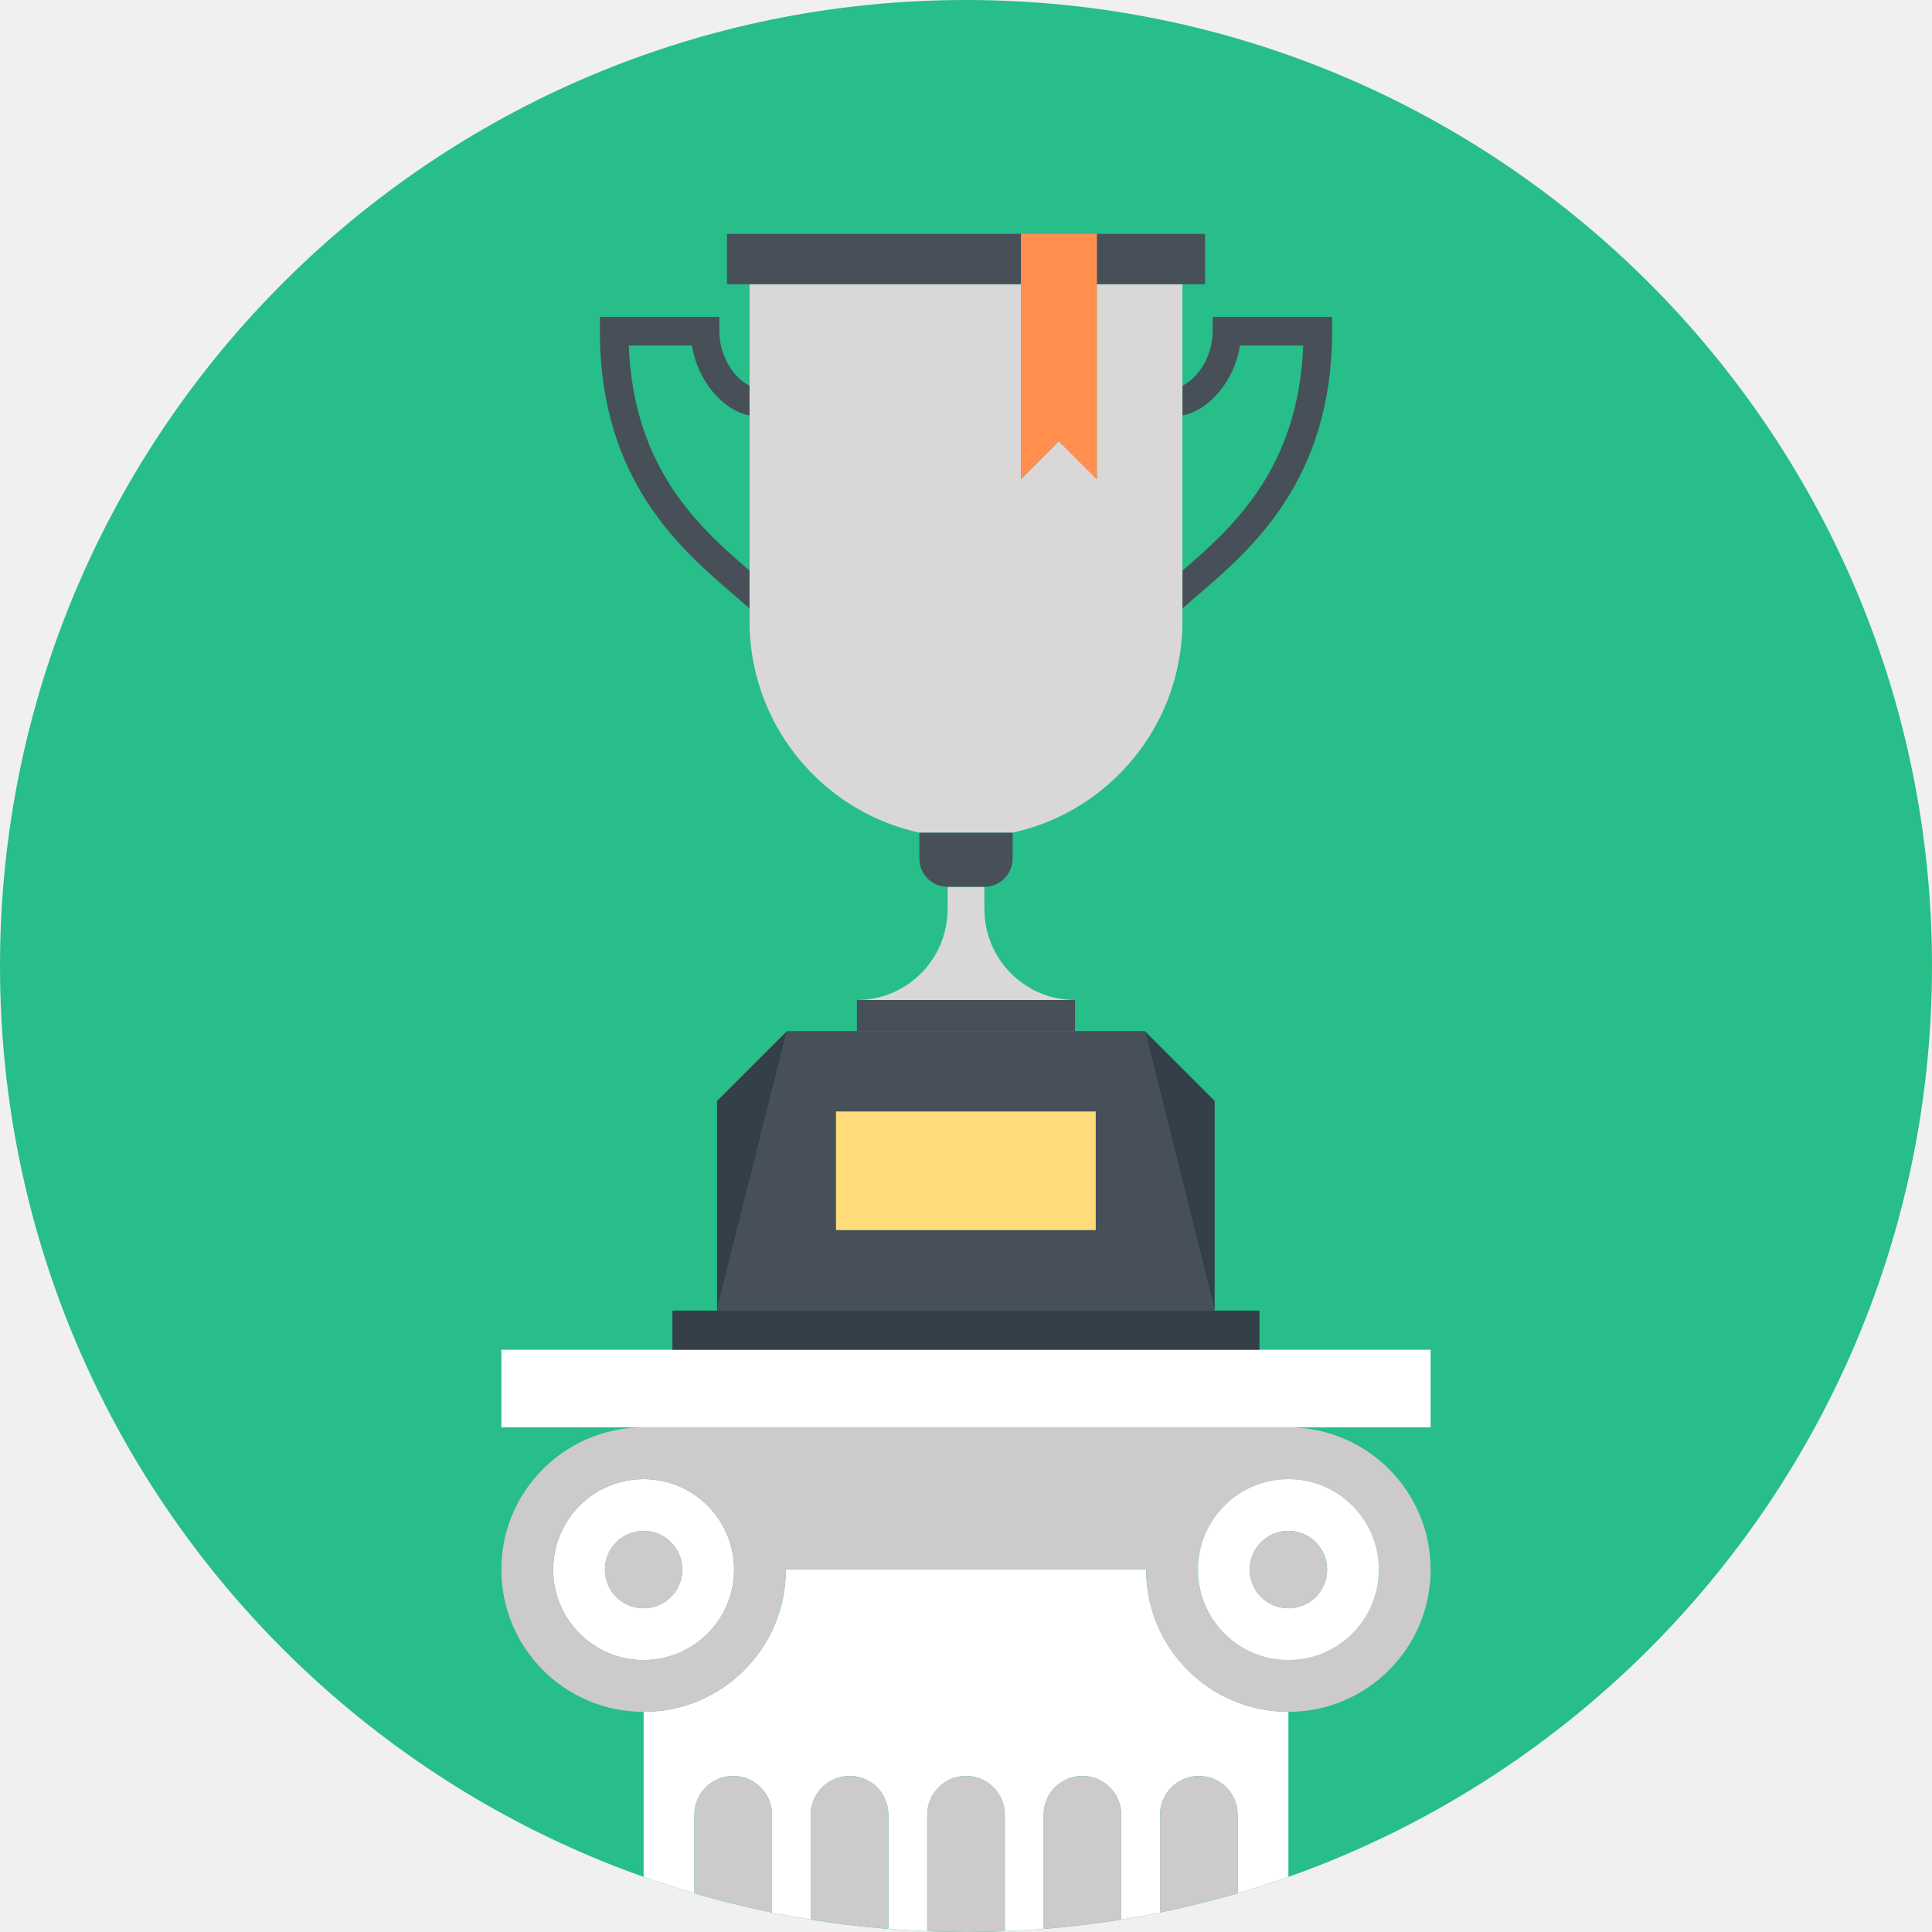
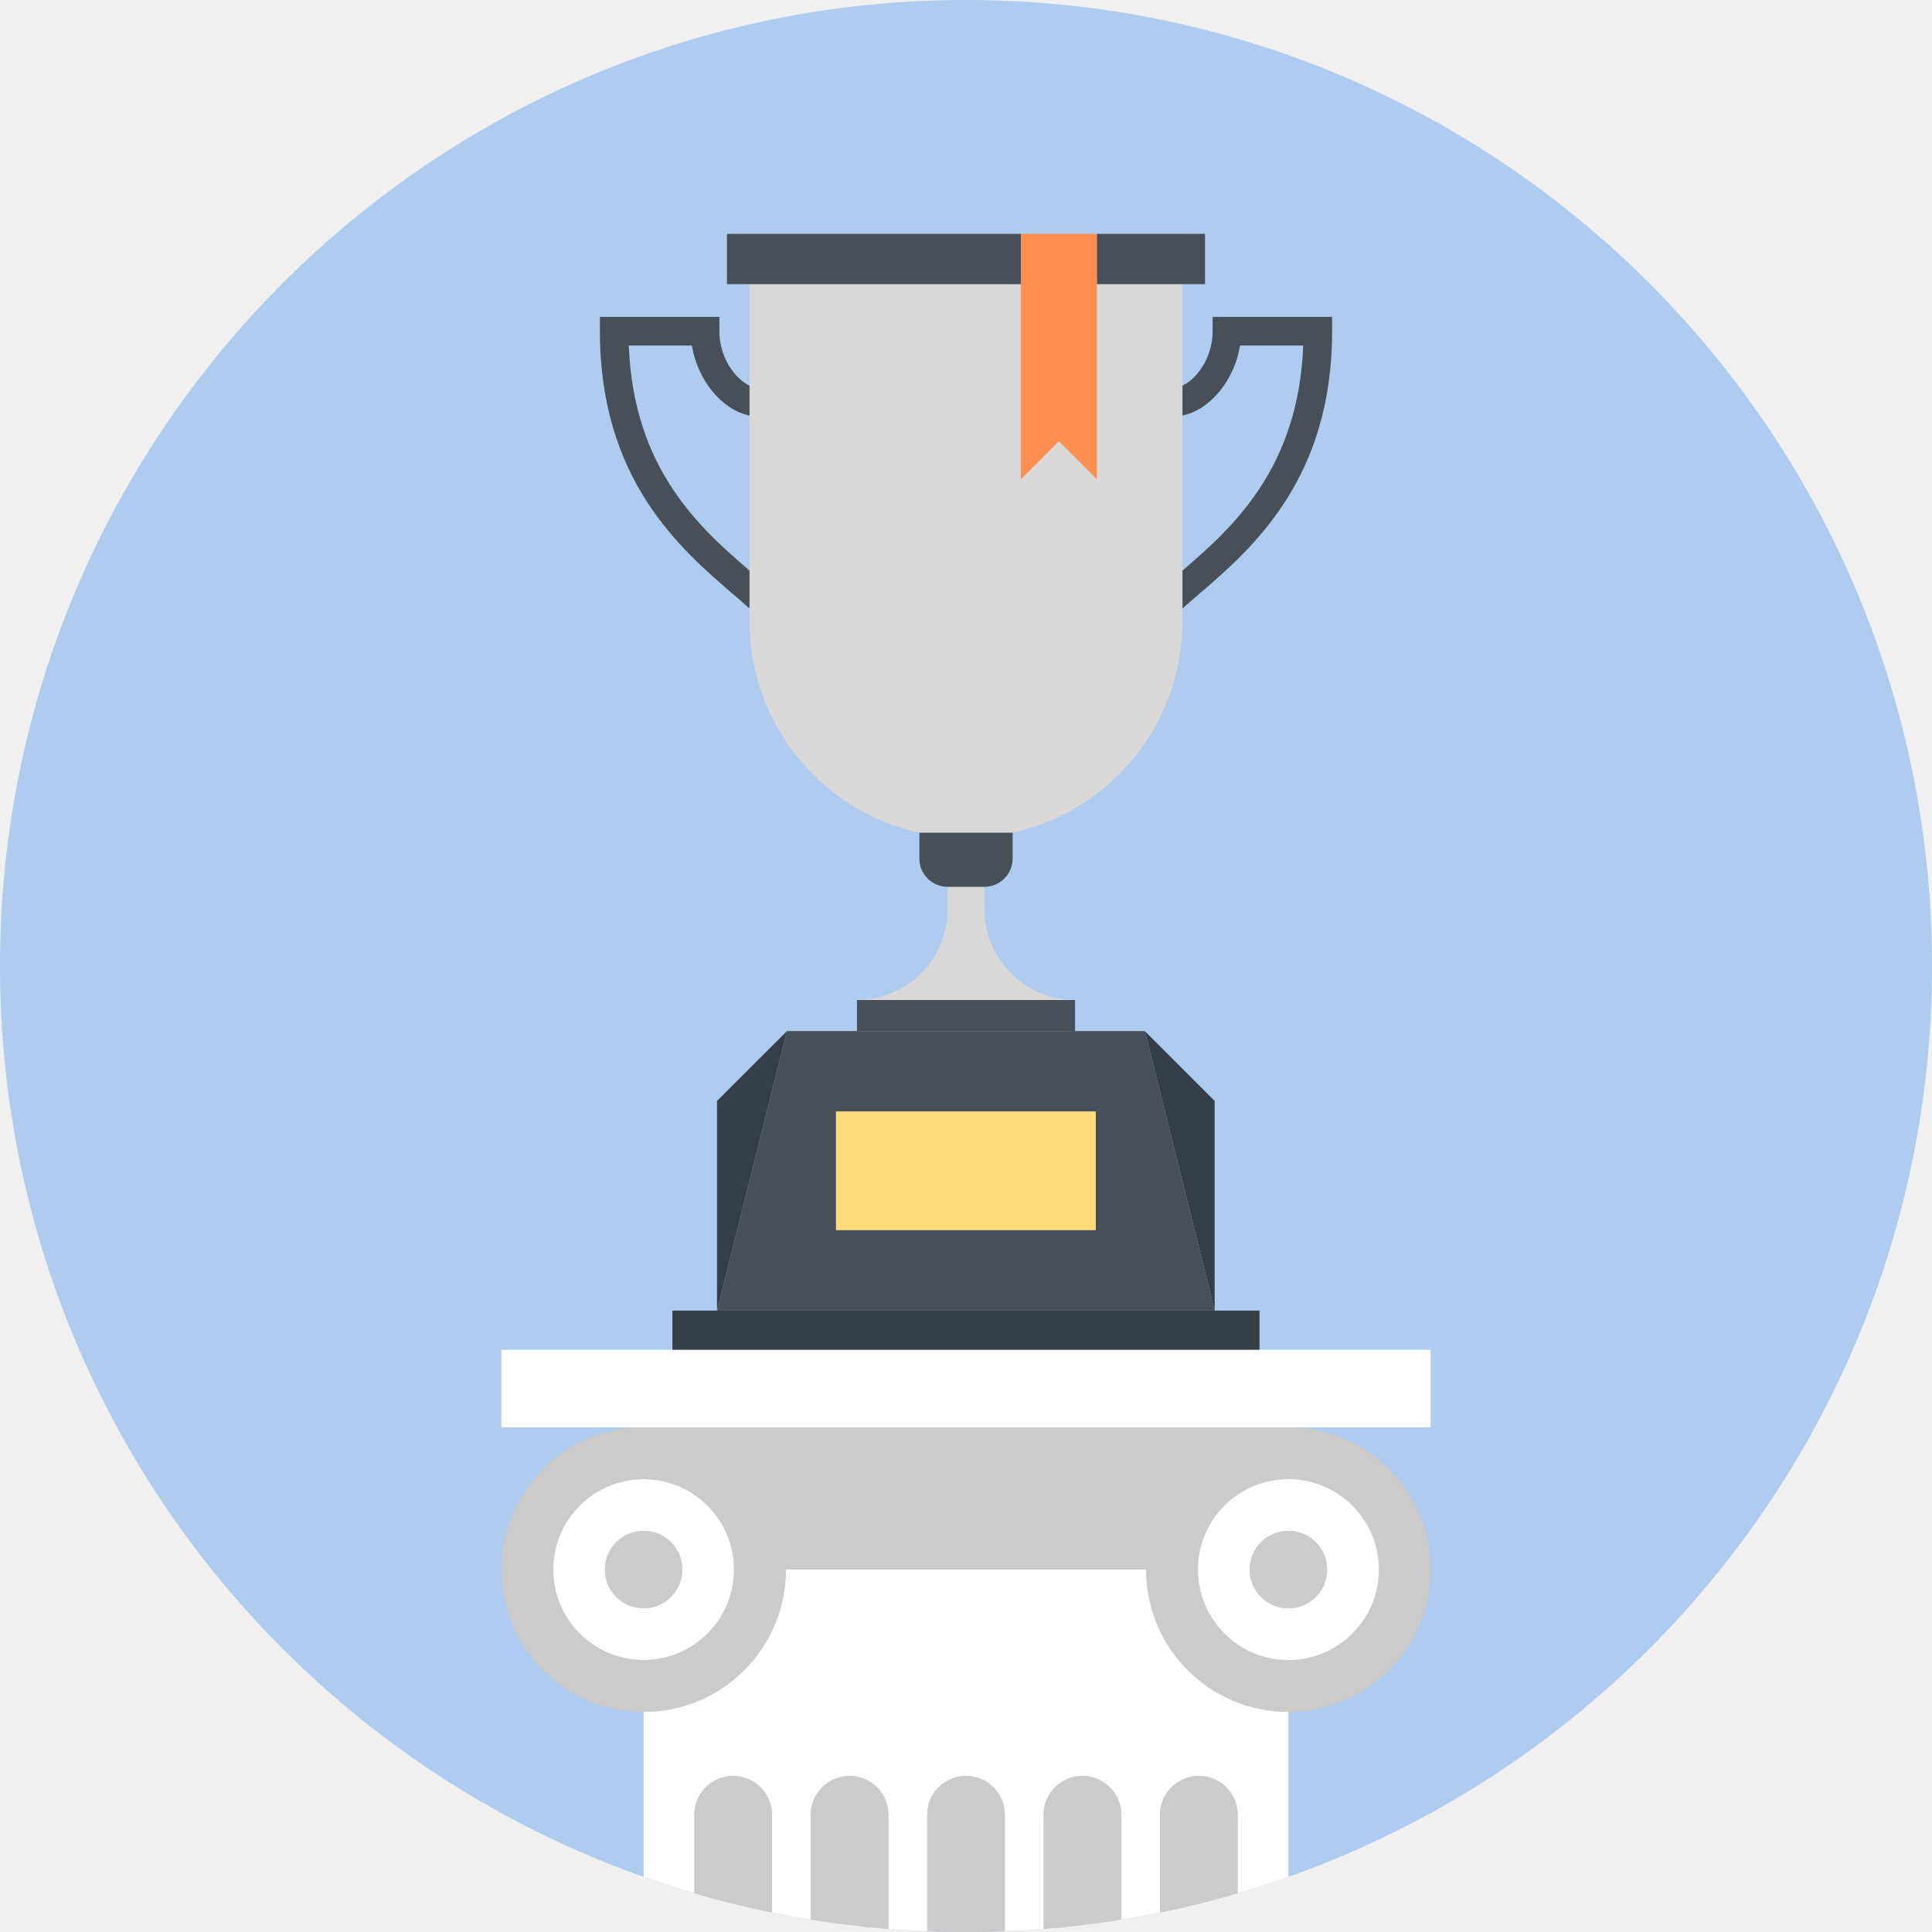
<svg xmlns="http://www.w3.org/2000/svg" width="200px" height="200px" viewBox="0 0 200 200" version="1.1">
  <defs />
  <g id="Page-1" stroke="none" stroke-width="1" fill="none" fill-rule="evenodd">
    <g id="004-trophy" fill-rule="nonzero">
-       <circle id="Oval" fill="#27be89" cx="100" cy="100" r="100" />
+       <circle id="Oval" fill="#aecbf0" cx="100" cy="100" r="100" />
      <path d="M118.65,162.484 L81.351,162.484 C81.351,170.616 74.759,177.209 66.626,177.209 L66.626,194.287 C68.356,194.9 70.108,195.467 71.88,195.985 L71.88,187.863 C71.88,185.644 73.677,183.846 75.893,183.846 C78.115,183.846 79.915,185.644 79.915,187.863 L79.915,197.982 C81.243,198.252 82.583,198.491 83.929,198.709 L83.929,187.863 C83.929,185.644 85.73,183.846 87.951,183.846 C90.171,183.846 91.963,185.644 91.964,187.863 L91.964,199.678 C93.298,199.784 94.639,199.86 95.987,199.913 L95.987,187.863 C95.987,185.644 97.783,183.846 100.001,183.846 C102.217,183.846 104.017,185.644 104.018,187.863 L104.018,199.913 C105.363,199.86 106.702,199.784 108.034,199.679 L108.034,187.863 C108.034,185.644 109.831,183.846 112.049,183.846 C114.271,183.846 116.071,185.644 116.071,187.863 L116.071,198.708 C117.418,198.491 118.759,198.252 120.088,197.981 L120.088,187.863 C120.088,185.644 121.884,183.846 124.105,183.846 C126.32,183.846 128.123,185.644 128.124,187.863 L128.124,195.984 C129.895,195.466 131.646,194.899 133.375,194.287 L133.375,177.208 C133.375,177.208 133.375,177.208 133.374,177.208 C125.243,177.208 118.65,170.616 118.65,162.484 Z" id="Shape" fill="#FFFFFF" />
      <g id="Group" transform="translate(71.875, 183.5938)" fill="#CCCBCA">
        <path d="M4.018,0.253 C1.801,0.253 0.005,2.05 0.005,4.27 L0.005,12.391 C2.641,13.162 5.319,13.833 8.04,14.387 L8.04,4.27 C8.04,2.05 6.24,0.253 4.018,0.253 Z" id="Shape" />
        <path d="M16.076,0.253 C13.855,0.253 12.054,2.05 12.054,4.27 L12.054,15.114 C14.699,15.542 17.378,15.869 20.089,16.084 L20.089,4.27 C20.087,2.05 18.295,0.253 16.076,0.253 Z" id="Shape" />
        <path d="M28.126,0.253 C25.908,0.253 24.112,2.05 24.112,4.27 L24.112,16.319 C25.444,16.372 26.78,16.406 28.125,16.406 C29.471,16.406 30.809,16.372 32.143,16.319 L32.143,4.27 C32.142,2.05 30.342,0.253 28.126,0.253 Z" id="Shape" />
        <path d="M40.174,0.253 C37.956,0.253 36.159,2.05 36.159,4.27 L36.159,16.084 C38.87,15.869 41.55,15.542 44.196,15.114 L44.196,4.27 C44.196,2.05 42.396,0.253 40.174,0.253 Z" id="Shape" />
        <path d="M52.23,0.253 C50.009,0.253 48.213,2.05 48.213,4.27 L48.213,14.387 C50.934,13.832 53.613,13.161 56.249,12.39 L56.249,4.27 C56.248,2.05 54.445,0.253 52.23,0.253 Z" id="Shape" />
      </g>
      <path d="M66.627,153.12 C61.455,153.12 57.263,157.312 57.263,162.484 C57.263,167.655 61.455,171.848 66.627,171.848 C71.798,171.848 75.991,167.655 75.991,162.484 C75.991,157.312 71.798,153.12 66.627,153.12 Z M70.632,162.484 C70.632,164.696 68.839,166.489 66.627,166.489 C64.415,166.489 62.622,164.696 62.622,162.484 C62.622,160.272 64.416,158.479 66.627,158.479 C68.839,158.479 70.632,160.272 70.632,162.484 Z" id="Shape" fill="#FFFFFF" />
      <g id="Group" transform="translate(51.5625, 147.6562)" fill="#CCCBCA">
        <circle id="Oval" cx="15.062" cy="14.828" r="4.005" />
        <path d="M81.658,0.108 L15.268,0.108 C15.251,0.107 15.234,0.107 15.217,0.107 L14.91,0.107 C6.848,0.189 0.338,6.747 0.338,14.828 C0.338,22.961 6.931,29.553 15.063,29.553 C23.196,29.553 29.788,22.961 29.788,14.828 L67.088,14.828 C67.088,22.96 73.68,29.552 81.811,29.552 C81.812,29.552 81.812,29.552 81.812,29.552 C89.944,29.551 96.535,22.959 96.535,14.828 C96.535,6.731 89.998,0.163 81.914,0.107 L81.709,0.107 C81.692,0.107 81.675,0.107 81.658,0.108 Z M24.429,14.828 C24.429,19.999 20.236,24.191 15.065,24.191 C9.893,24.191 5.701,19.999 5.701,14.828 C5.701,9.656 9.893,5.464 15.065,5.464 C20.236,5.464 24.429,9.656 24.429,14.828 Z M91.178,14.828 C91.178,19.999 86.986,24.191 81.814,24.191 C76.643,24.191 72.451,19.999 72.451,14.828 C72.451,9.656 76.643,5.464 81.814,5.464 C86.986,5.464 91.178,9.656 91.178,14.828 Z" id="Shape" />
      </g>
      <path d="M124.013,162.484 C124.013,167.655 128.205,171.848 133.377,171.848 C138.548,171.848 142.74,167.655 142.74,162.484 C142.74,157.312 138.548,153.12 133.377,153.12 C128.205,153.12 124.013,157.312 124.013,162.484 Z M137.382,162.484 C137.382,164.696 135.588,166.49 133.375,166.49 C131.162,166.49 129.369,164.696 129.369,162.484 C129.369,160.271 131.162,158.477 133.375,158.477 C135.588,158.477 137.382,160.271 137.382,162.484 Z" id="Shape" fill="#FFFFFF" />
      <circle id="Oval" fill="#CCCBCA" cx="133.375" cy="162.484" r="4.007" />
      <polygon id="Shape" fill="#FFFFFF" points="51.901 147.762 66.472 147.762 66.779 147.762 133.271 147.762 133.477 147.762 148.099 147.762 148.099 139.725 51.901 139.725" />
      <path d="M81.47,106.734 L74.227,135.674 L125.742,135.674 L118.508,106.734 L81.47,106.734 Z M113.425,127.336 L86.547,127.336 L86.547,115.067 L113.425,115.067 L113.425,127.336 Z" id="Shape" fill="#474F59" />
      <rect id="Rectangle-path" fill="#FFDB79" x="86.547" y="115.066" width="26.877" height="12.268" />
      <g id="Group" transform="translate(69.53125, 106.6406)" fill="#353F49">
        <polygon id="Shape" points="4.696 7.33 4.696 29.033 11.938 0.094" />
        <polygon id="Shape" points="48.977 0.094 56.211 29.033 56.211 7.33" />
        <polygon id="Shape" points="0.077 29.033 0.077 33.084 60.849 33.084 60.849 29.033 56.211 29.033 4.696 29.033" />
      </g>
      <g id="Group" transform="translate(61.71875, 32.42188)" fill="#474F59">
        <path d="M3.374,3.347 L9.906,3.347 C10.477,6.917 13.025,10.03 15.875,10.592 L15.875,7.505 C14.405,6.814 12.75,4.622 12.75,1.865 L12.75,0.385 L0.382,0.385 L0.382,1.865 C0.382,17.244 8.717,24.4 14.228,29.134 C14.805,29.632 15.357,30.107 15.875,30.569 L15.875,26.65 C10.693,22.196 3.862,16.108 3.374,3.347 Z" id="Shape" />
        <path d="M63.813,1.864 C63.813,4.621 62.157,6.812 60.686,7.504 L60.686,10.591 C63.538,10.03 66.084,6.916 66.65,3.347 L73.19,3.347 C72.697,16.107 65.869,22.194 60.687,26.648 L60.687,30.567 C61.205,30.105 61.758,29.632 62.337,29.134 C67.848,24.4 76.181,17.244 76.181,1.864 L76.181,0.384 L63.813,0.384 L63.813,1.864 L63.813,1.864 Z" id="Shape" />
      </g>
      <path d="M122.405,43.013 L122.405,39.926 L122.405,29.42 L113.545,29.42 L113.545,49.607 L109.609,45.678 L105.682,49.607 L105.682,29.42 L77.593,29.42 L77.593,39.927 L77.593,43.014 L77.593,59.072 L77.593,62.991 L77.593,64.324 C77.593,70.06 79.788,75.786 84.159,80.164 C87.304,83.315 91.157,85.323 95.207,86.204 L104.79,86.204 C108.839,85.322 112.692,83.315 115.838,80.164 C120.211,75.787 122.404,70.059 122.404,64.324 L122.405,64.324 L122.405,62.989 L122.405,59.071 L122.405,43.013 Z" id="Shape" fill="#D9D8D7" />
      <g id="Group" transform="translate(75, 23.82812)" fill="#474F59">
        <polygon id="Shape" points="47.405 5.591 49.743 5.591 49.743 0.382 38.545 0.382 38.545 5.591" />
        <polygon id="Shape" points="30.682 0.382 0.254 0.382 0.254 5.591 2.593 5.591 30.682 5.591" />
        <polygon id="Shape" points="13.711 79.693 13.711 82.906 36.289 82.906 36.289 79.693 13.712 79.693" />
      </g>
      <path d="M98.095,94.105 C98.095,99.296 93.9,103.521 88.712,103.521 L111.289,103.521 L111.29,103.521 C106.093,103.521 101.903,99.296 101.903,94.105 L101.903,91.803 L98.095,91.803 L98.095,94.105 Z" id="Shape" fill="#D9D8D7" />
      <path d="M95.174,86.204 L95.174,88.882 C95.174,89.632 95.464,90.379 96.034,90.952 C96.604,91.521 97.351,91.802 98.096,91.802 L101.904,91.802 C102.644,91.802 103.393,91.521 103.963,90.952 C104.533,90.379 104.825,89.632 104.825,88.882 L104.825,86.204 L104.824,86.204 L104.79,86.204 L95.208,86.204 L95.174,86.204 Z" id="Shape" fill="#474F59" />
      <polygon id="Shape" fill="#FF8E4F" points="105.682 49.606 109.609 45.677 113.545 49.606 113.545 29.42 113.545 24.21 105.682 24.21 105.682 29.42" />
    </g>
  </g>
</svg>
